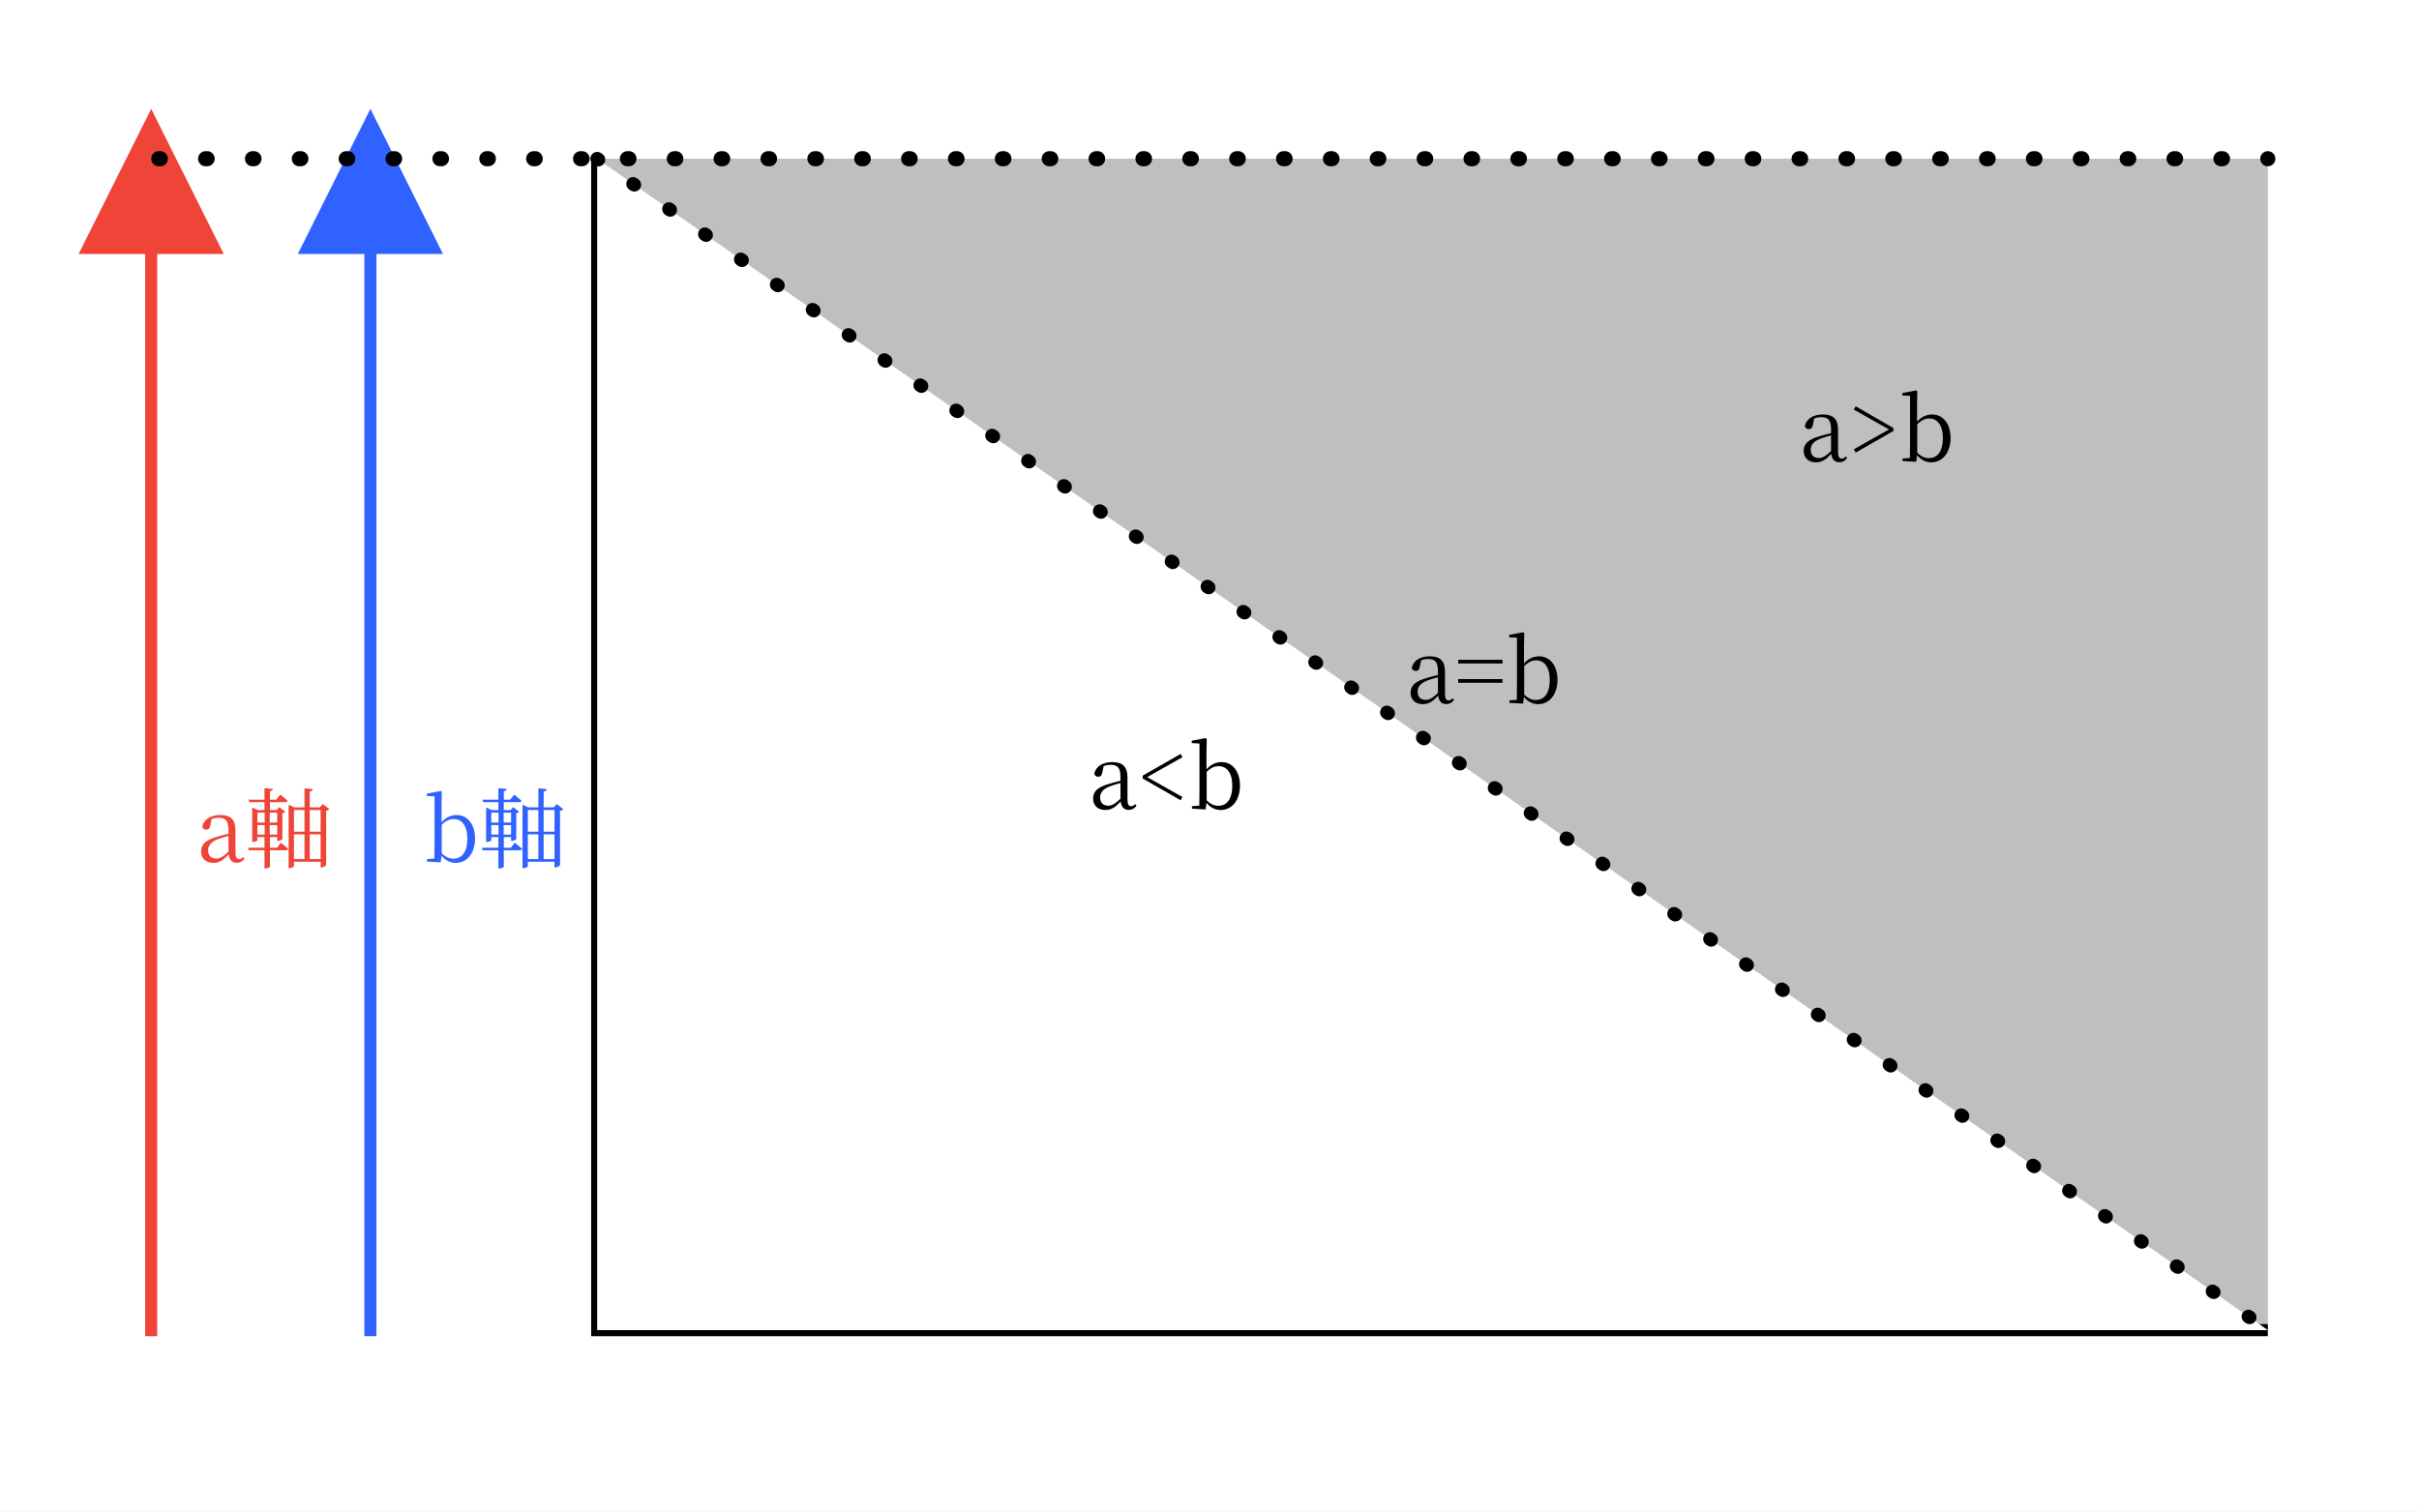
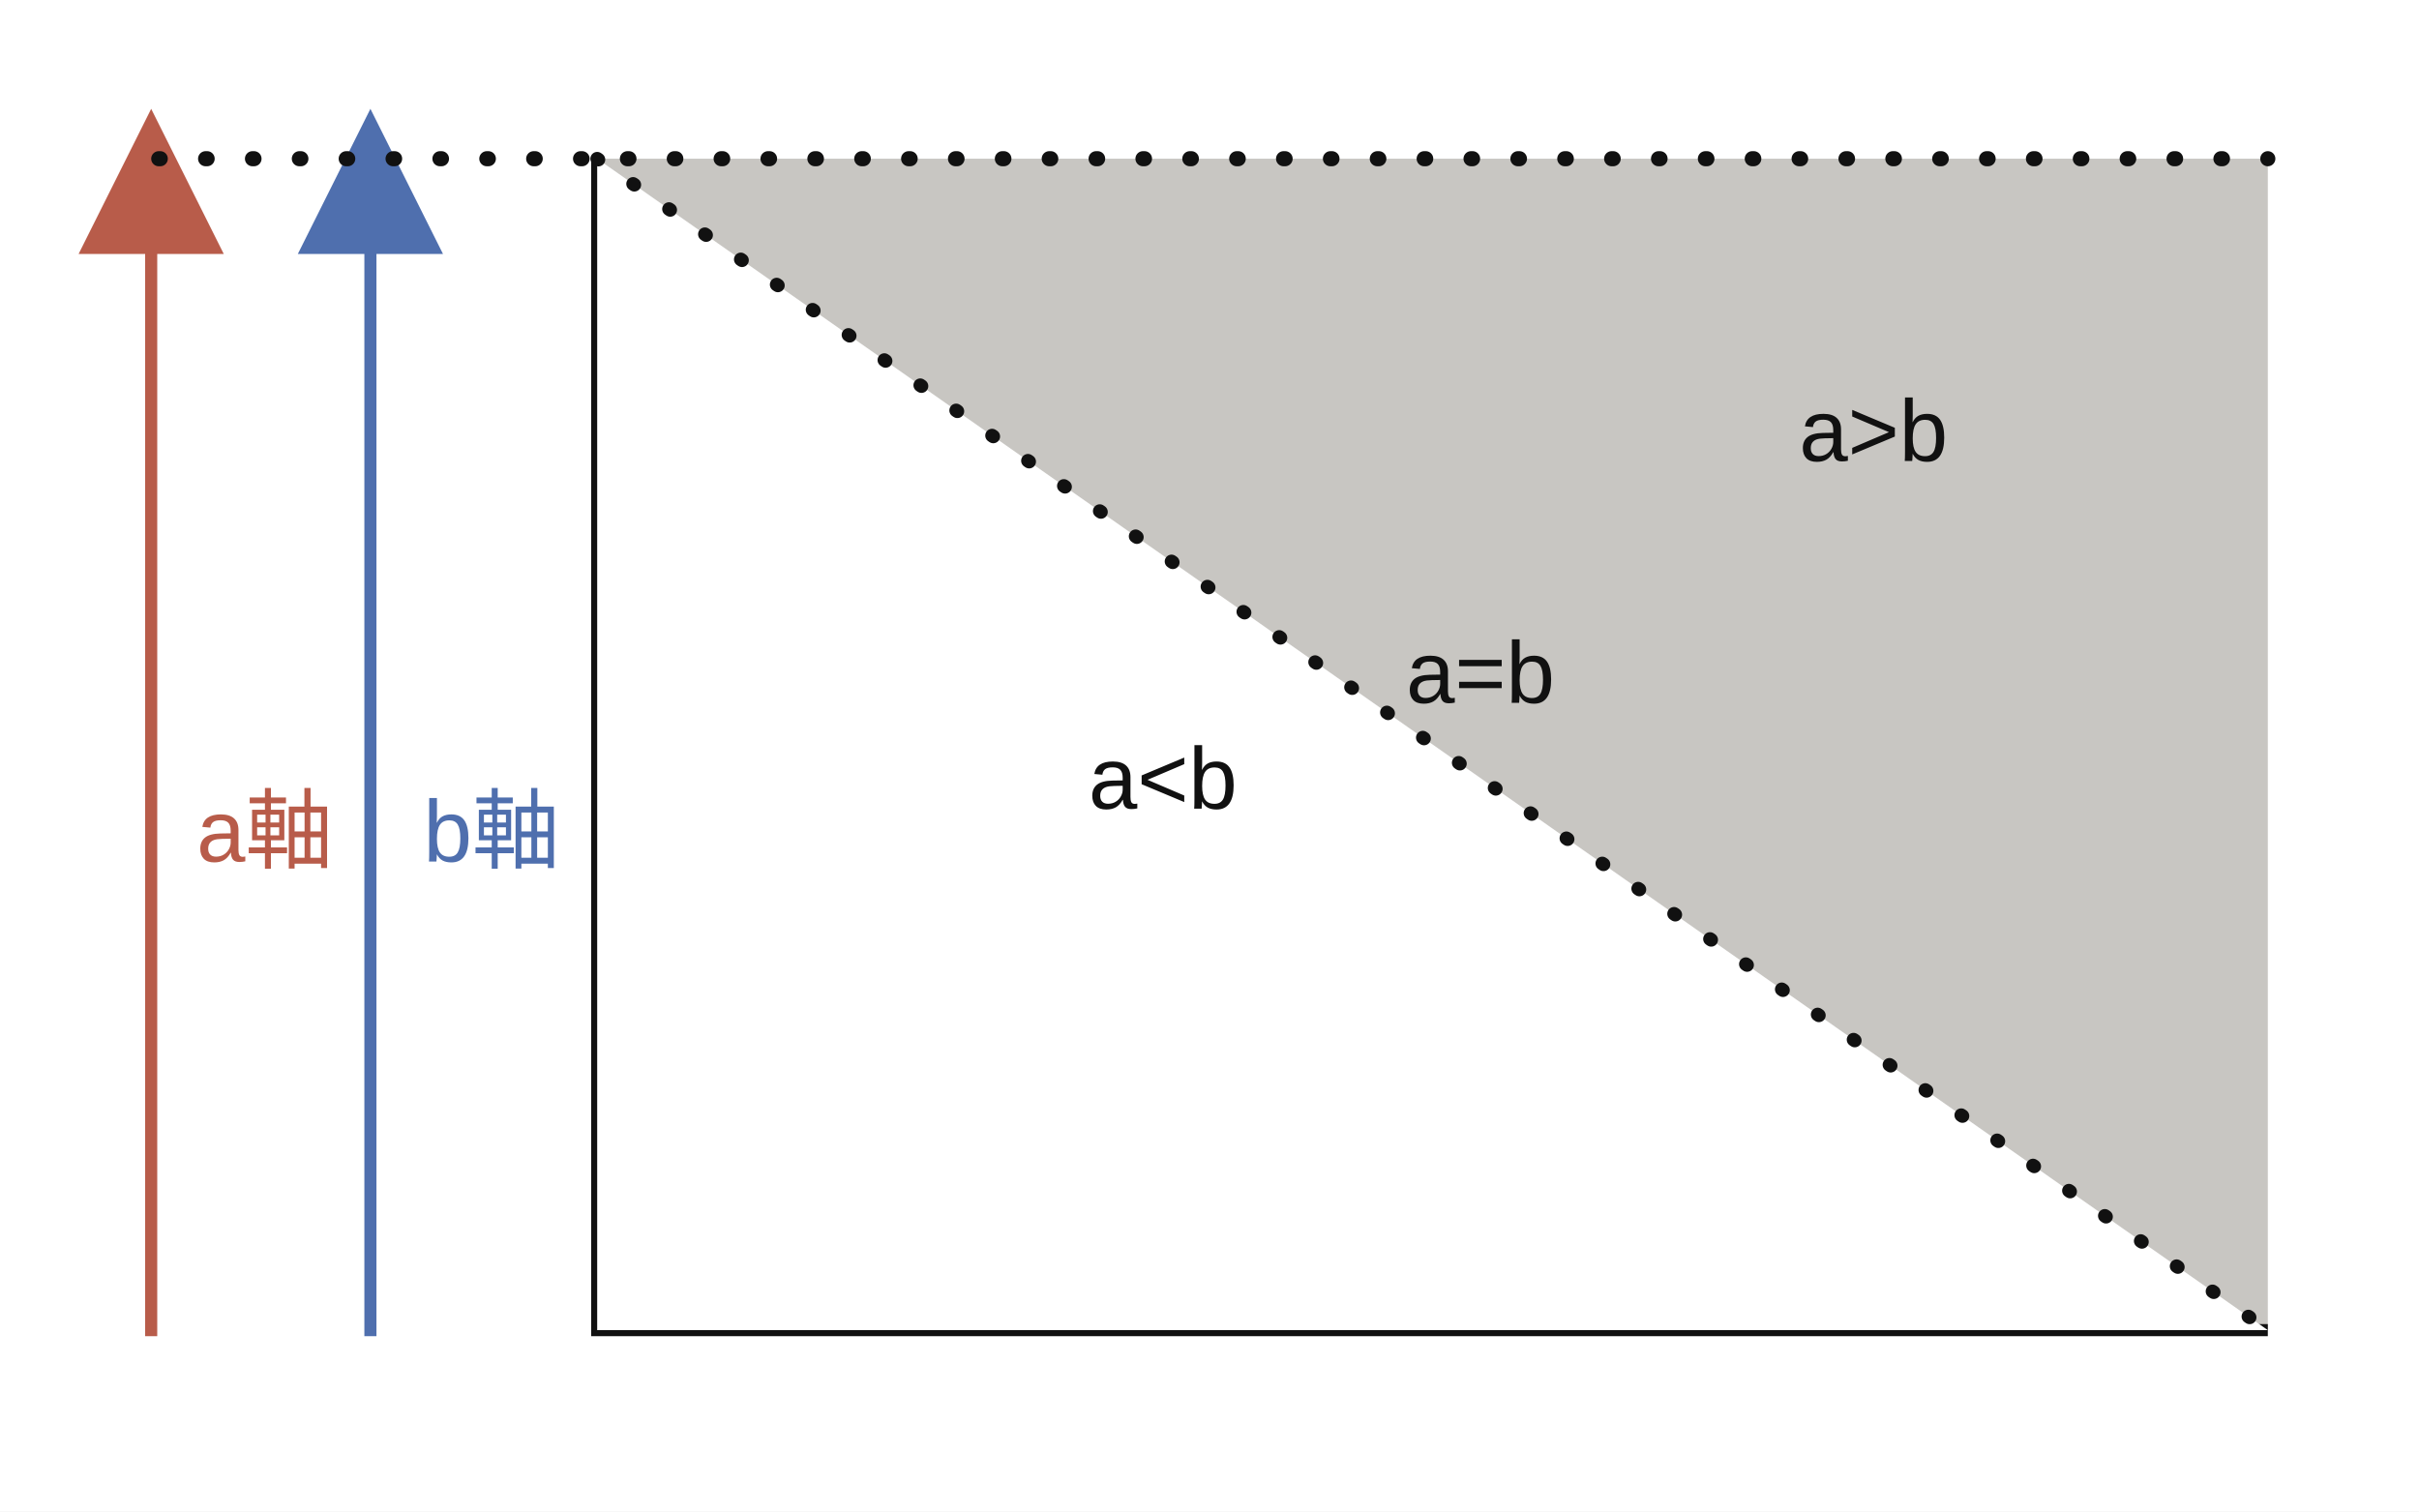
<svg xmlns="http://www.w3.org/2000/svg" viewBox="0 0 1600 1000" role="img" aria-labelledby="title desc">
  <rect width="100%" height="100%" fill="#ffffff" />
  <defs>
    <marker id="arrow-red" markerWidth="12" markerHeight="12" refX="6" refY="6" orient="auto-start-reverse">
-       <path d="M0,0 L12,6 L0,12 Z" fill="#ef4438" />
+       <path d="M0,0 L12,6 L0,12 Z" fill="#b85c4a" />
    </marker>
    <marker id="arrow-blue" markerWidth="12" markerHeight="12" refX="6" refY="6" orient="auto-start-reverse">
-       <path d="M0,0 L12,6 L0,12 Z" fill="#2f62ff" />
+       <path d="M0,0 L12,6 L0,12 Z" fill="#4f6fae" />
    </marker>
    <style>
      .axis { stroke-width: 8; stroke-linecap: square; }
-       .frame { stroke: #000; stroke-width: 8; fill: none; }
-       .dash { stroke: #000; stroke-width: 10; stroke-linecap: round; stroke-dasharray: 1 30; }
-       .diag { stroke: #000; stroke-width: 9; stroke-linecap: round; stroke-dasharray: 1 28; }
-       .label { font-family: 'Hiragino Mincho ProN', 'Yu Mincho', 'Noto Serif CJK JP', serif; font-size: 58px; fill: #000; }
-       .axis-label { font-family: 'Hiragino Mincho ProN', 'Yu Mincho', 'Noto Serif CJK JP', serif; font-size: 58px; }
+       .frame { stroke: #111; stroke-width: 8; fill: none; }
+       .dash { stroke: #111; stroke-width: 10; stroke-linecap: round; stroke-dasharray: 1 30; }
+       .diag { stroke: #111; stroke-width: 9; stroke-linecap: round; stroke-dasharray: 1 28; }
+       .label { font-family: 'Gill Sans', 'Gill Sans MT', 'Avenir Next', 'Helvetica Neue', Arial, sans-serif; font-size: 58px; fill: #111; }
+       .axis-label { font-family: 'Gill Sans', 'Gill Sans MT', 'Avenir Next', 'Helvetica Neue', Arial, sans-serif; font-size: 58px; }
    </style>
  </defs>
-   <line x1="100" y1="880" x2="100" y2="120" stroke="#ef4438" class="axis" marker-end="url(#arrow-red)" />
-   <line x1="245" y1="880" x2="245" y2="120" stroke="#2f62ff" class="axis" marker-end="url(#arrow-blue)" />
-   <text x="130" y="570" class="axis-label" fill="#ef4438">a軸</text>
-   <text x="280" y="570" class="axis-label" fill="#2f62ff">b軸</text>
-   <rect x="395" y="105" width="1105" height="775" fill="#bfbfbf" />
+   <line x1="100" y1="880" x2="100" y2="120" stroke="#b85c4a" class="axis" marker-end="url(#arrow-red)" />
+   <line x1="245" y1="880" x2="245" y2="120" stroke="#4f6fae" class="axis" marker-end="url(#arrow-blue)" />
+   <text x="130" y="570" class="axis-label" fill="#b85c4a">a軸</text>
+   <text x="280" y="570" class="axis-label" fill="#4f6fae">b軸</text>
+   <rect x="395" y="105" width="1105" height="775" fill="#c8c6c2" />
  <path d="M395 105 L395 880 L1500 880" class="frame" />
  <line x1="105" y1="105" x2="1500" y2="105" class="dash" />
  <polygon points="395,105 395,880 1500,880" fill="#ffffff" />
  <line x1="395" y1="105" x2="1500" y2="880" class="diag" />
  <text x="720" y="535" class="label">a&lt;b</text>
  <text x="930" y="465" class="label">a=b</text>
  <text x="1190" y="305" class="label">a&gt;b</text>
</svg>
